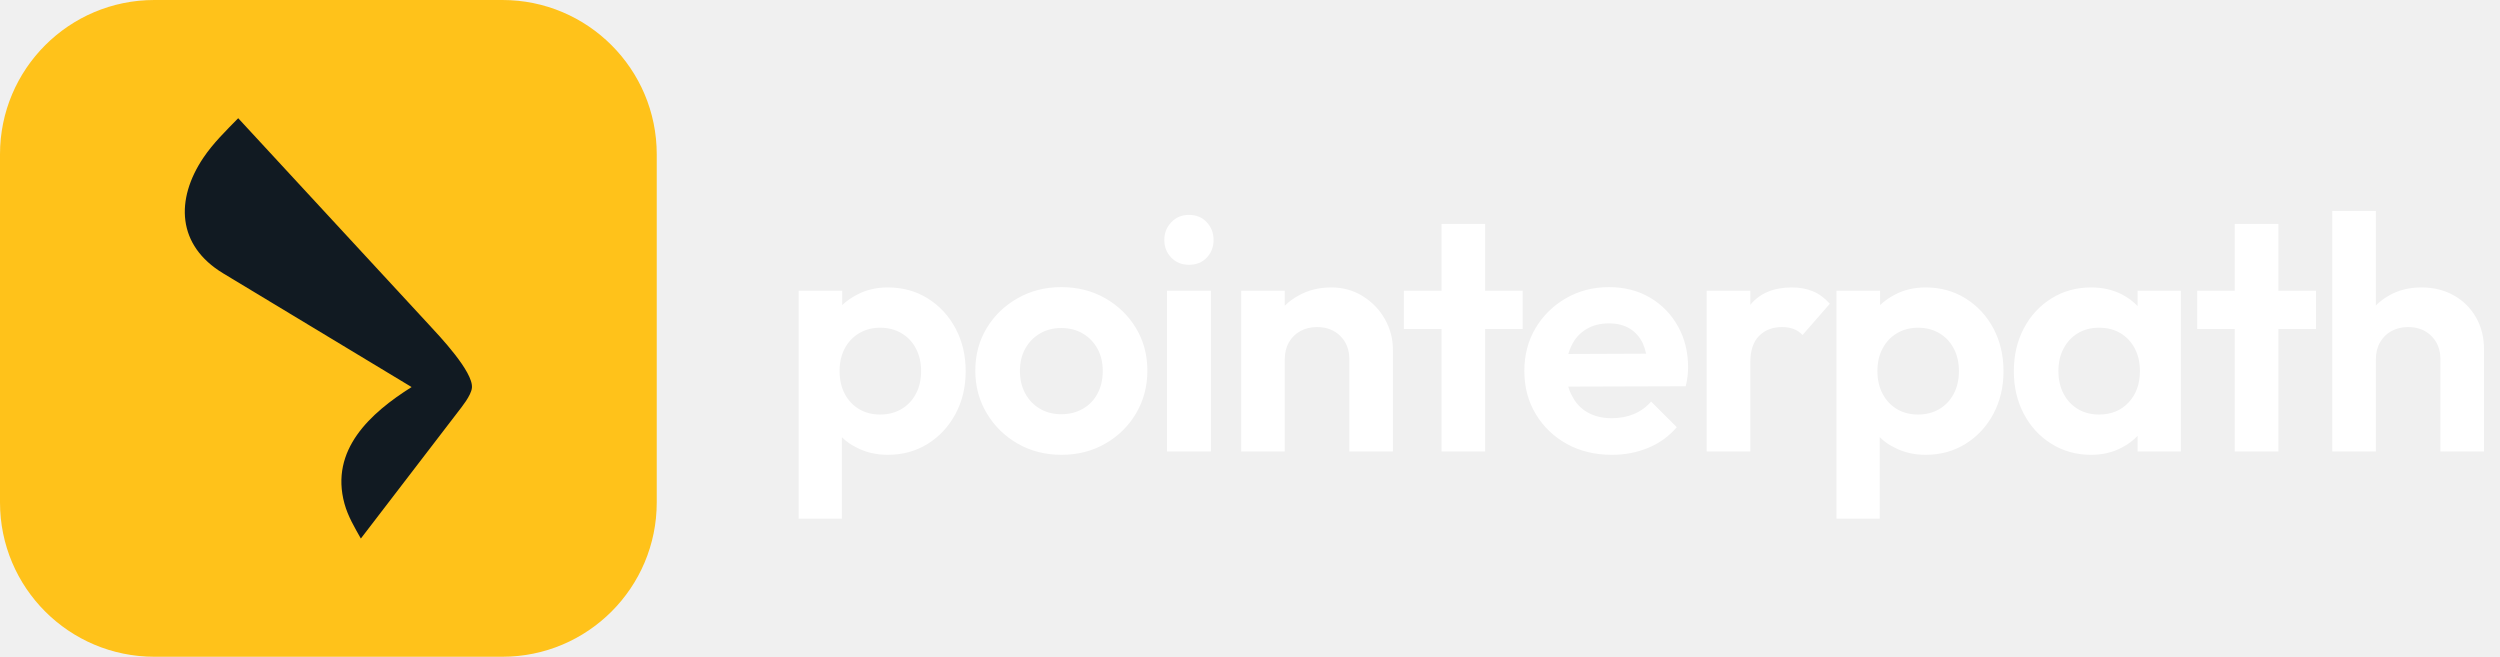
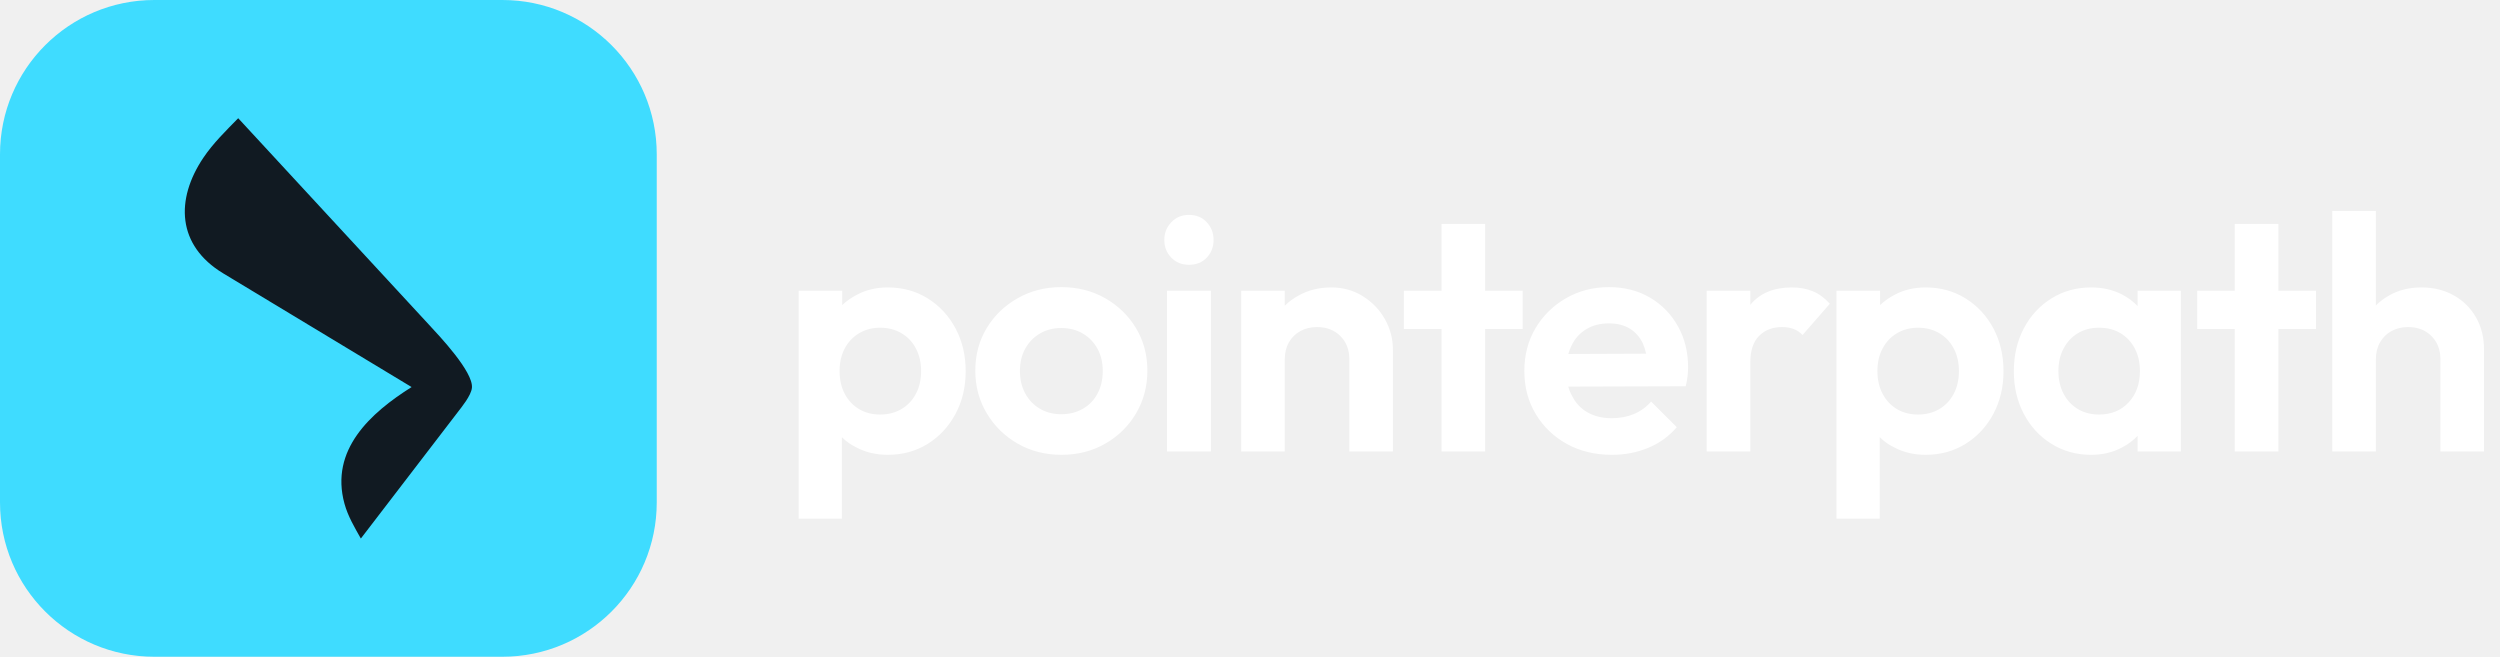
<svg xmlns="http://www.w3.org/2000/svg" viewBox="0 0 571 150" width="571" height="150" role="img" aria-label="PointerPath">
-   <rect x="0" y="0" width="150" height="150" rx="35.25" fill="#FFC21A" />
+   <rect x="0" y="0" width="150" height="150" rx="35.25" fill="#3FDCFF" />
  <path fill="#111A22" transform="translate(42.21 27) scale(0.4309)" d="M28.3 0C21.79 6.66 15.04 13.22 9.82 20.98C-5.03 43.07 -4.2 67.42 20.34 82.23L120.21 142.5C98.49 156.18 76.75 175.73 84.65 204.38C86.48 211.01 89.94 216.81 93.31 222.79L144.74 155.72C146.59 153.3 151.81 147.01 152.19 142.86C152.96 134.4 134.9 115.38 129.47 109.51L28.3 0Z" />
  <path fill="#FFFFFF" d="M202.78 103.88Q198.82 103.88 195.63 102.21Q193.73 101.3 192.29 99.85V118.47H182.41V66.41H192.36V69.68Q193.81 68.31 195.71 67.32Q198.82 65.65 202.78 65.65Q207.87 65.65 211.9 68.16Q215.92 70.67 218.24 75Q220.56 79.33 220.56 84.8Q220.56 90.2 218.24 94.53Q215.92 98.86 211.9 101.37Q207.87 103.88 202.78 103.88ZM201.03 94.68Q203.76 94.68 205.89 93.43Q208.02 92.18 209.2 89.93Q210.38 87.69 210.38 84.73Q210.38 81.84 209.2 79.6Q208.02 77.36 205.89 76.1Q203.76 74.85 201.03 74.85Q198.37 74.85 196.24 76.1Q194.11 77.36 192.93 79.6Q191.76 81.84 191.76 84.73Q191.76 87.69 192.93 89.93Q194.11 92.18 196.2 93.43Q198.29 94.68 201.03 94.68ZM242.45 103.88Q236.9 103.88 232.45 101.33Q228.01 98.79 225.39 94.42Q222.76 90.05 222.76 84.65Q222.76 79.26 225.35 74.96Q227.93 70.67 232.42 68.12Q236.9 65.58 242.37 65.58Q248 65.58 252.44 68.12Q256.89 70.67 259.47 74.96Q262.06 79.26 262.06 84.65Q262.06 90.05 259.47 94.42Q256.89 98.79 252.44 101.33Q248 103.88 242.45 103.88ZM242.37 94.61Q245.18 94.61 247.35 93.35Q249.52 92.1 250.69 89.86Q251.87 87.62 251.87 84.73Q251.87 81.84 250.66 79.64Q249.44 77.43 247.31 76.18Q245.18 74.92 242.37 74.92Q239.64 74.92 237.51 76.18Q235.38 77.43 234.16 79.64Q232.95 81.84 232.95 84.73Q232.95 87.62 234.16 89.86Q235.38 92.1 237.51 93.35Q239.64 94.61 242.37 94.61ZM266.54 103.12V66.41H276.57V103.12ZM271.56 60.48Q269.12 60.48 267.53 58.85Q265.93 57.22 265.93 54.78Q265.93 52.43 267.53 50.76Q269.12 49.08 271.56 49.08Q274.06 49.08 275.62 50.76Q277.18 52.43 277.18 54.78Q277.18 57.22 275.62 58.85Q274.06 60.48 271.56 60.48ZM308.19 103.12V82.07Q308.19 78.8 306.14 76.75Q304.08 74.7 300.82 74.7Q298.69 74.7 297.02 75.61Q295.34 76.52 294.39 78.19Q293.44 79.86 293.44 82.07V103.12H283.49V66.41H293.44V69.83Q294.81 68.46 296.64 67.48Q299.9 65.65 304.08 65.65Q308.11 65.65 311.3 67.67Q314.5 69.68 316.32 72.91Q318.14 76.14 318.14 79.86V103.12ZM329.24 103.12V75.15H320.65V66.41H329.24V51.14H339.2V66.41H347.78V75.15H339.2V103.12ZM368.15 103.88Q362.38 103.88 357.89 101.41Q353.41 98.94 350.79 94.61Q348.16 90.28 348.16 84.73Q348.16 79.26 350.71 74.96Q353.26 70.67 357.66 68.12Q362.07 65.58 367.47 65.58Q372.79 65.58 376.85 67.97Q380.92 70.36 383.24 74.51Q385.56 78.65 385.56 83.89Q385.56 84.88 385.44 85.91Q385.33 86.93 385.02 88.22L358.2 88.3Q358.5 89.44 359.03 90.35Q360.25 92.86 362.6 94.19Q364.96 95.52 368.08 95.52Q370.89 95.52 373.17 94.57Q375.45 93.62 377.12 91.72L382.97 97.57Q380.31 100.69 376.47 102.28Q372.64 103.88 368.15 103.88ZM358.2 80.85 375.98 80.78Q375.68 79.48 375.22 78.42Q374.16 76.22 372.22 75.04Q370.28 73.86 367.47 73.86Q364.5 73.86 362.3 75.19Q360.1 76.52 358.96 78.88Q358.5 79.79 358.2 80.85ZM389.81 103.12V66.41H399.77V69.68Q399.77 69.6 399.84 69.53Q403.11 65.65 409.27 65.65Q411.93 65.65 414.06 66.53Q416.18 67.4 417.93 69.38L411.7 76.52Q410.86 75.61 409.69 75.15Q408.51 74.7 406.99 74.7Q403.8 74.7 401.78 76.71Q399.77 78.72 399.77 82.83V103.12ZM439.82 103.88Q435.87 103.88 432.68 102.21Q430.78 101.3 429.33 99.85V118.47H419.45V66.41H429.41V69.68Q430.85 68.31 432.75 67.32Q435.87 65.65 439.82 65.65Q444.91 65.65 448.94 68.16Q452.97 70.67 455.29 75Q457.6 79.33 457.6 84.8Q457.6 90.2 455.29 94.53Q452.97 98.86 448.94 101.37Q444.91 103.88 439.82 103.88ZM438.07 94.68Q440.81 94.68 442.94 93.43Q445.06 92.18 446.24 89.93Q447.42 87.69 447.42 84.73Q447.42 81.84 446.24 79.6Q445.06 77.36 442.94 76.1Q440.81 74.85 438.07 74.85Q435.41 74.85 433.28 76.1Q431.16 77.36 429.98 79.6Q428.8 81.84 428.8 84.73Q428.8 87.69 429.98 89.93Q431.16 92.18 433.25 93.43Q435.34 94.68 438.07 94.68ZM477.59 103.88Q472.58 103.88 468.55 101.37Q464.52 98.86 462.24 94.53Q459.96 90.2 459.96 84.8Q459.96 79.33 462.24 75Q464.52 70.67 468.55 68.16Q472.58 65.65 477.59 65.65Q481.54 65.65 484.66 67.25Q486.71 68.31 488.23 69.91V66.41H498.11V103.12H488.23V99.55Q486.71 101.14 484.66 102.21Q481.54 103.88 477.59 103.88ZM479.42 94.68Q483.6 94.68 486.18 91.91Q488.76 89.14 488.76 84.73Q488.76 81.84 487.59 79.6Q486.41 77.36 484.32 76.1Q482.23 74.85 479.42 74.85Q476.68 74.85 474.59 76.1Q472.5 77.36 471.32 79.6Q470.14 81.84 470.14 84.73Q470.14 87.69 471.32 89.93Q472.5 92.18 474.59 93.43Q476.68 94.68 479.42 94.68ZM510.42 103.12V75.15H501.84V66.41H510.42V51.14H520.38V66.41H528.97V75.15H520.38V103.12ZM557.39 103.12V82.07Q557.39 78.8 555.34 76.75Q553.29 74.7 550.02 74.7Q547.89 74.7 546.22 75.61Q544.55 76.52 543.6 78.19Q542.65 79.86 542.65 82.07V103.12H532.69V48.17H542.65V69.76Q543.94 68.46 545.69 67.48Q548.88 65.65 553.06 65.65Q557.24 65.65 560.47 67.48Q563.7 69.3 565.52 72.49Q567.35 75.68 567.35 79.86V103.12Z" />
</svg>
